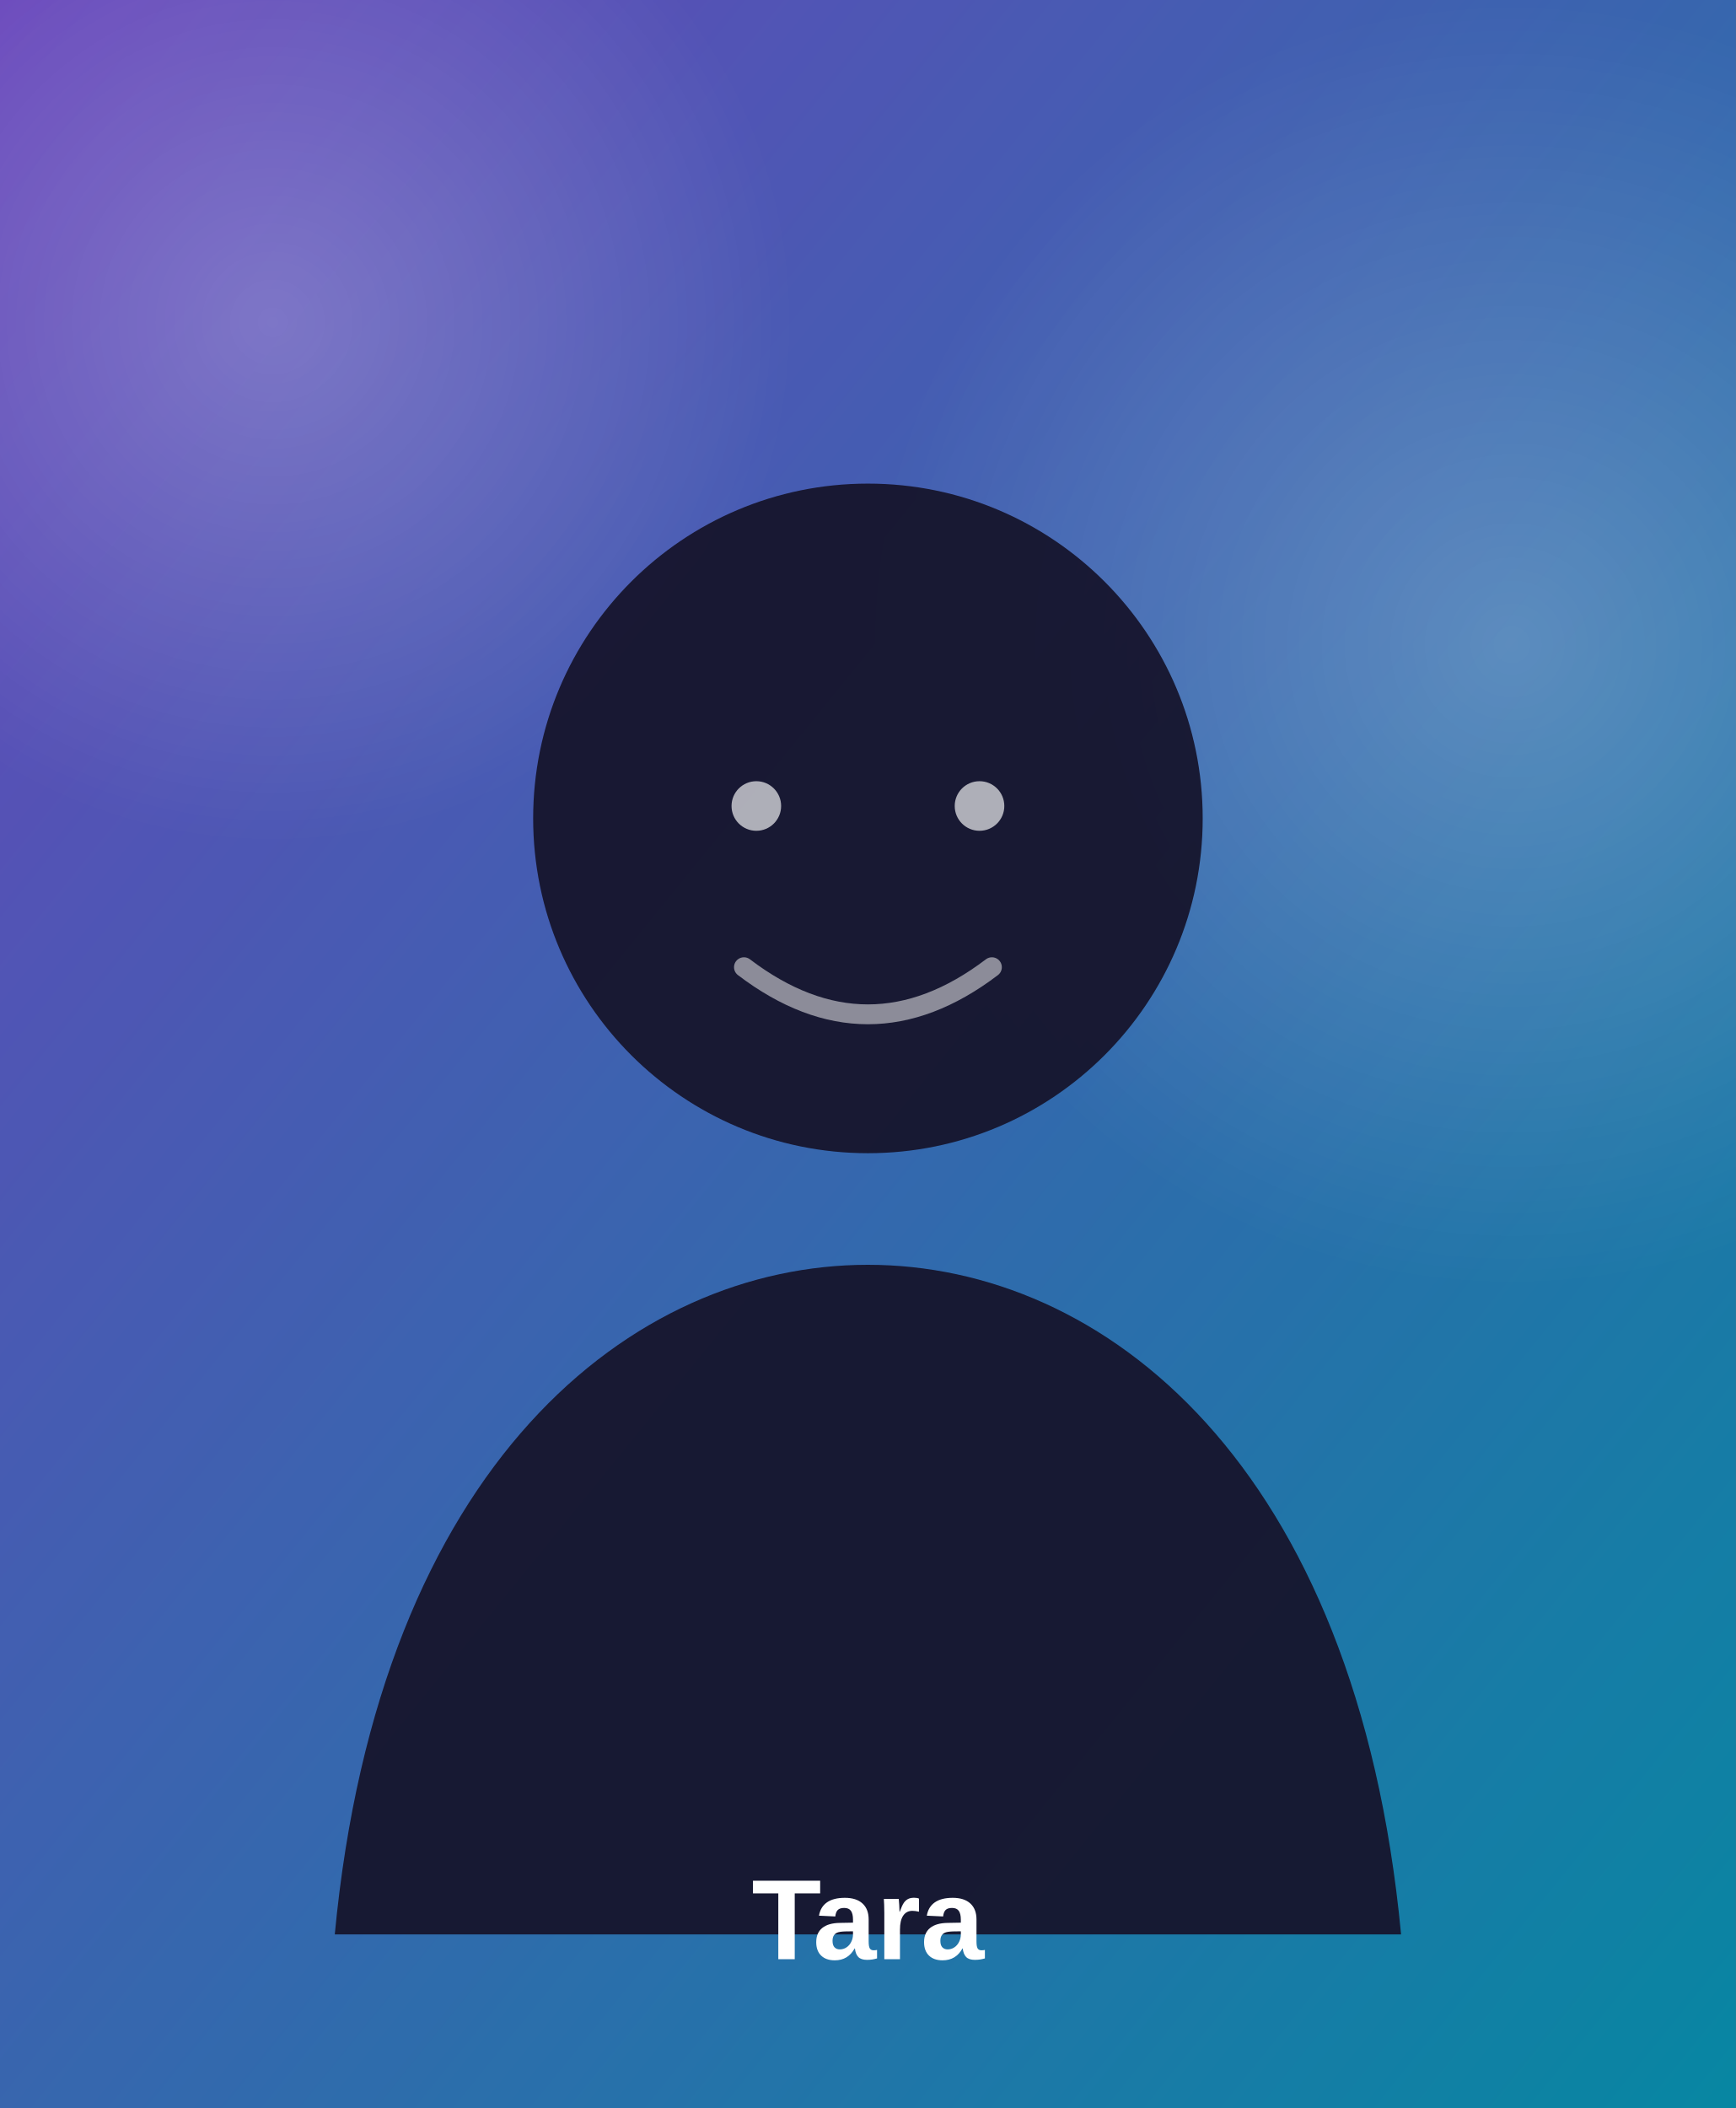
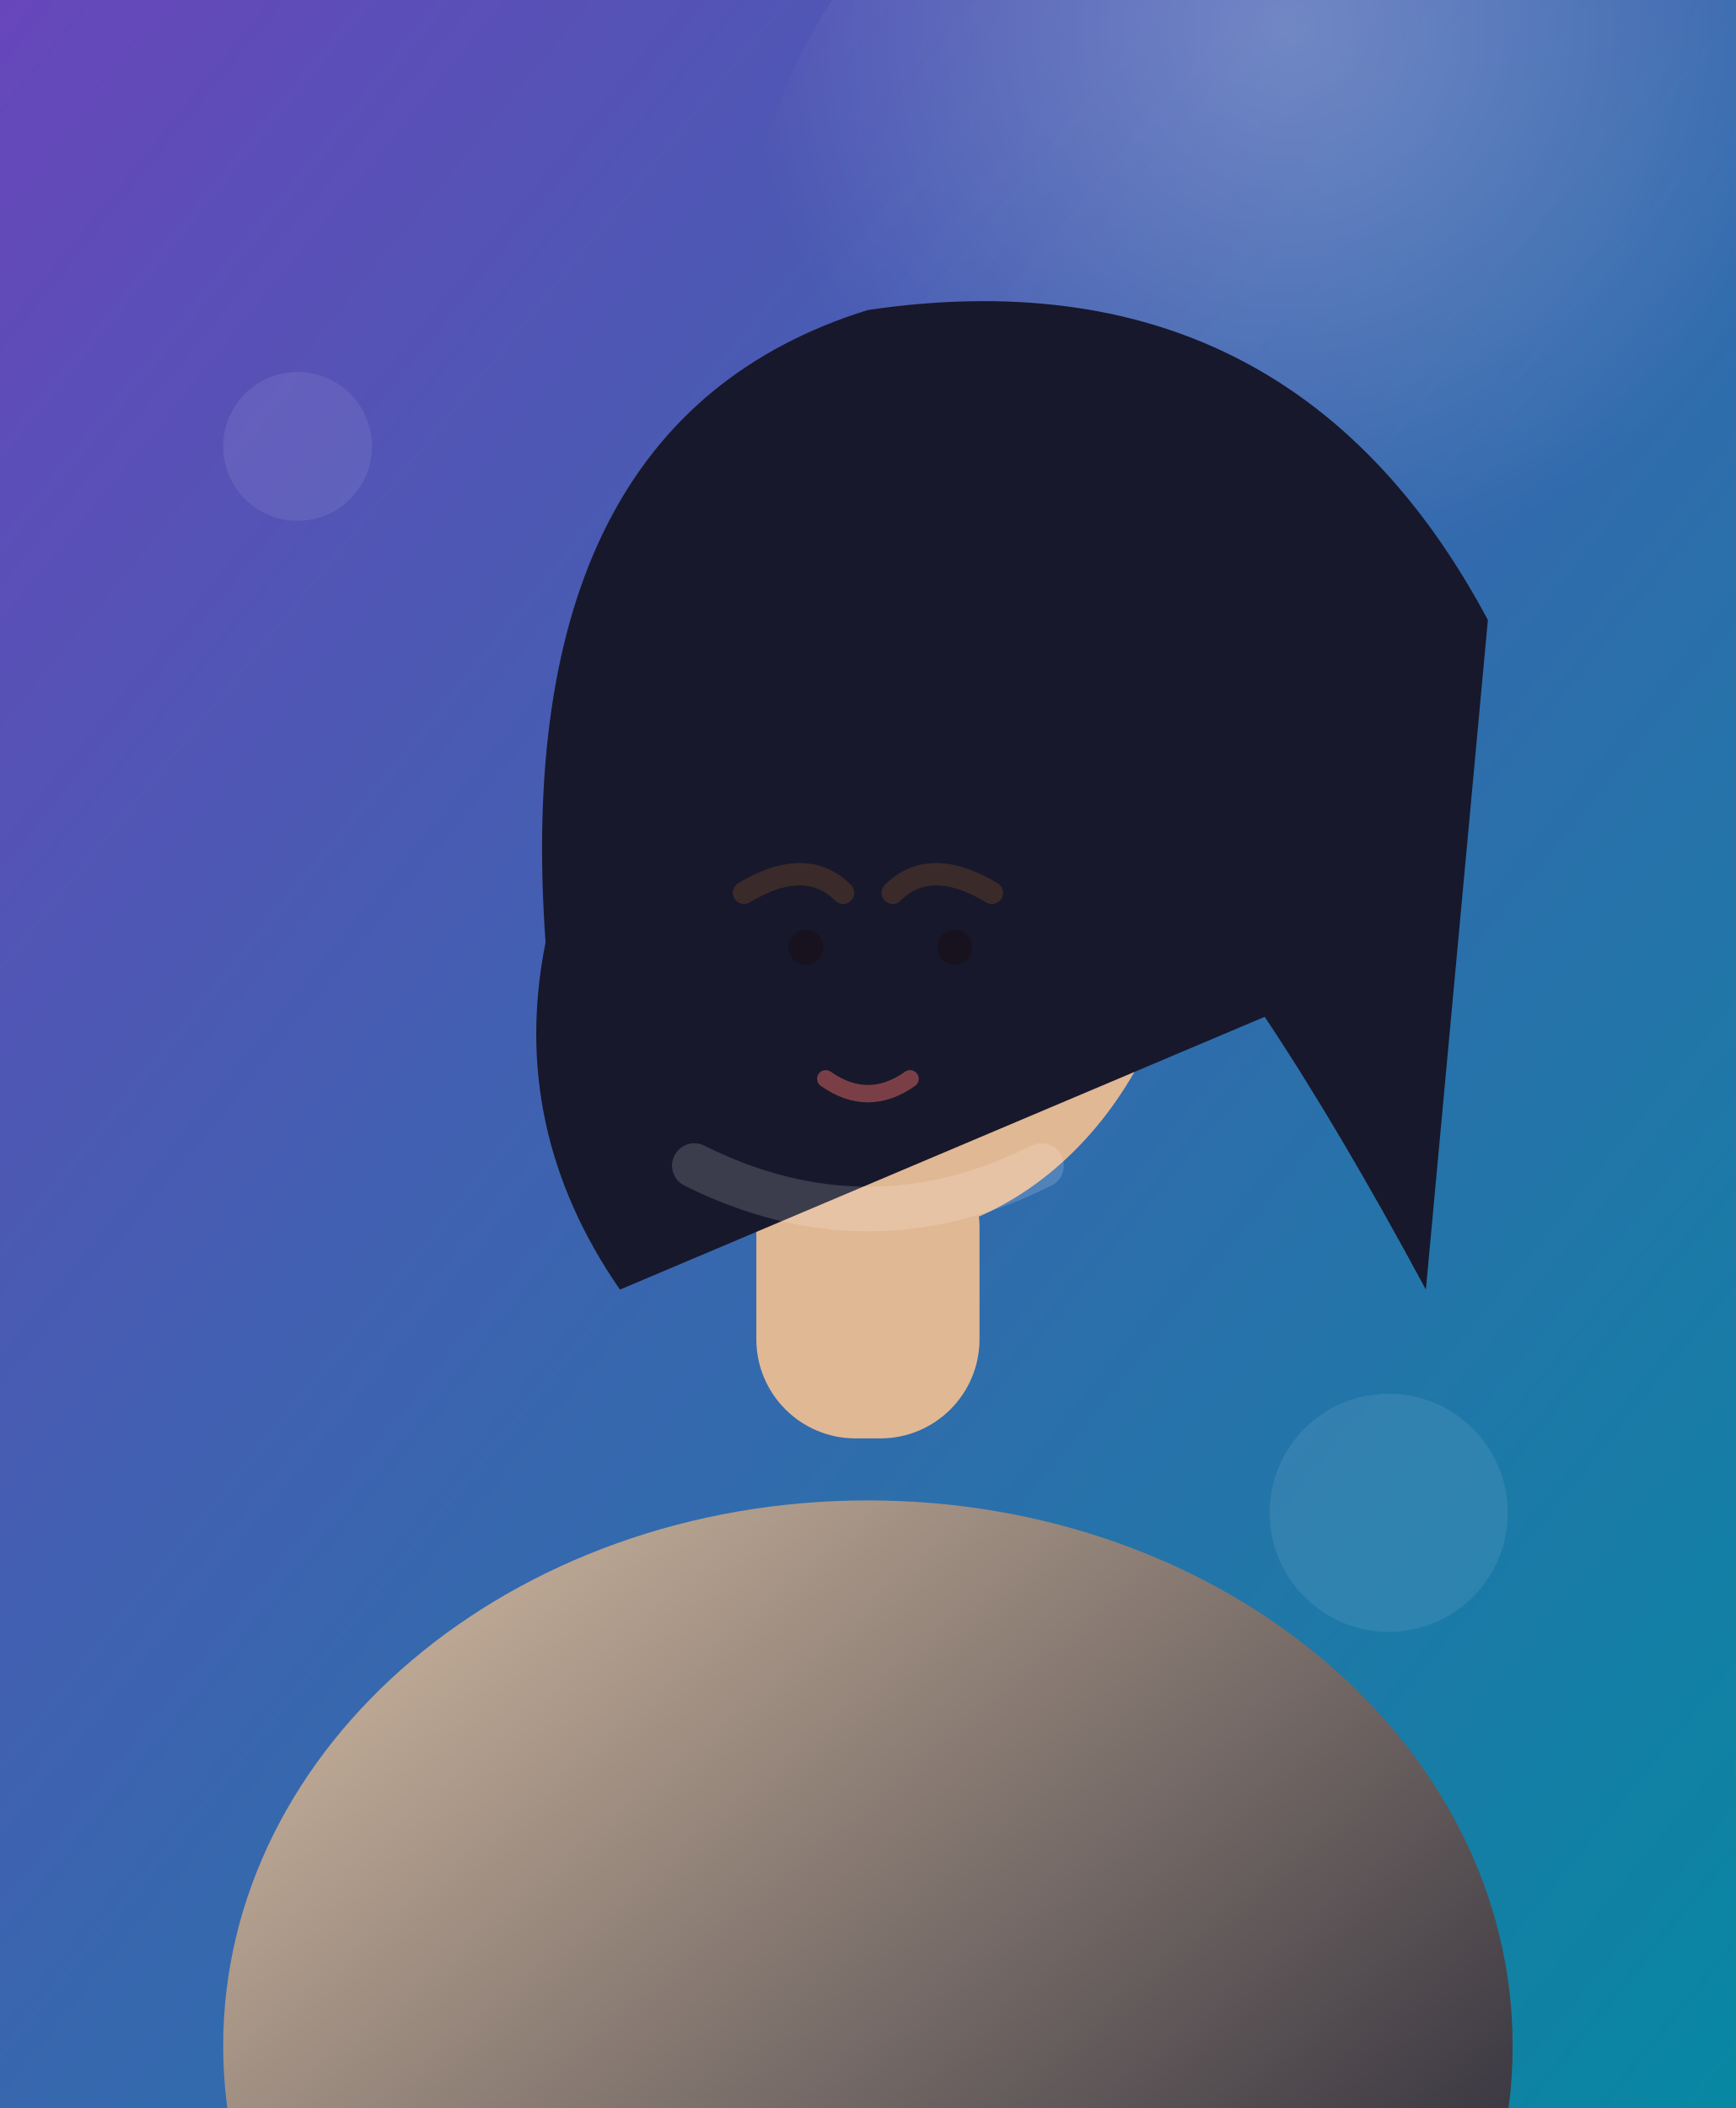
<svg xmlns="http://www.w3.org/2000/svg" viewBox="0 0 700 850">
  <defs>
-     <linearGradient id="g" x1="0" y1="0" x2="1" y2="1">
+     <linearGradient id="bg" x1="0" y1="0" x2="1" y2="1">
      <stop stop-color="#8b5cf6" />
      <stop offset="1" stop-color="#06b6d4" />
    </linearGradient>
-     <radialGradient id="b">
-       <stop stop-color="#fff" stop-opacity=".22" />
+     <radialGradient id="light" cx="50%" cy="25%">
+       <stop stop-color="#fff" stop-opacity=".25" />
      <stop offset="1" stop-color="#fff" stop-opacity="0" />
    </radialGradient>
+     <linearGradient id="shirt" x1="0" y1="0" x2="1" y2="1">
+       <stop stop-color="#d9c0a6" />
+       <stop offset="1" stop-color="#101326" />
+     </linearGradient>
  </defs>
-   <rect width="700" height="850" fill="#090b20" />
-   <rect width="700" height="850" fill="url(#g)" opacity=".72" />
-   <circle cx="110" cy="130" r="210" fill="url(#b)" />
-   <circle cx="610" cy="260" r="260" fill="url(#b)" />
-   <circle cx="350" cy="330" r="135" fill="#16152d" opacity=".95" />
-   <path d="M135 780c18-190 120-270 215-270s197 80 215 270" fill="#16152d" opacity=".95" />
-   <circle cx="305" cy="325" r="10" fill="#fff" opacity=".65" />
-   <circle cx="395" cy="325" r="10" fill="#fff" opacity=".65" />
-   <path d="M300 390q50 38 100 0" fill="none" stroke="#fff" stroke-width="8" stroke-linecap="round" opacity=".5" />
-   <text x="350" y="790" text-anchor="middle" fill="#fff" font-family="Arial,sans-serif" font-size="46" font-weight="700">Tara</text>
+   <rect width="700" height="850" fill="#0a0d20" />
+   <rect width="700" height="850" fill="url(#bg)" opacity=".72" />
+   <circle cx="520" cy="120" r="220" fill="url(#light)" />
+   <ellipse cx="350" cy="825" rx="260" ry="220" fill="url(#shirt)" />
+   <rect x="305" y="455" width="90" height="125" rx="40" fill="#e1b894" />
+   <ellipse cx="350" cy="345" rx="130" ry="155" fill="#e1b894" />
+   <path d="M220 380 Q205 170 350 125 Q520 100 600 250 L575 520 Q540 455 510 410 L250 520 Q205 455 220 380Z" fill="#17182b" />
+   <path d="M300 360 Q325 345 340 360" fill="none" stroke="#3b2a2a" stroke-width="9" stroke-linecap="round" />
+   <path d="M360 360 Q375 345 400 360" fill="none" stroke="#3b2a2a" stroke-width="9" stroke-linecap="round" />
+   <circle cx="325" cy="382" r="7" fill="#17121d" />
+   <circle cx="385" cy="382" r="7" fill="#17121d" />
+   <path d="M333 435 Q350 447 367 435" fill="none" stroke="#7a3f46" stroke-width="7" stroke-linecap="round" />
+   <path d="M280 470 Q350 505 420 470" fill="none" stroke="#fff" stroke-opacity=".16" stroke-width="18" stroke-linecap="round" />
+   <circle cx="560" cy="610" r="48" fill="#fff" fill-opacity=".08" />
+   <circle cx="120" cy="180" r="30" fill="#fff" fill-opacity=".08" />
</svg>
